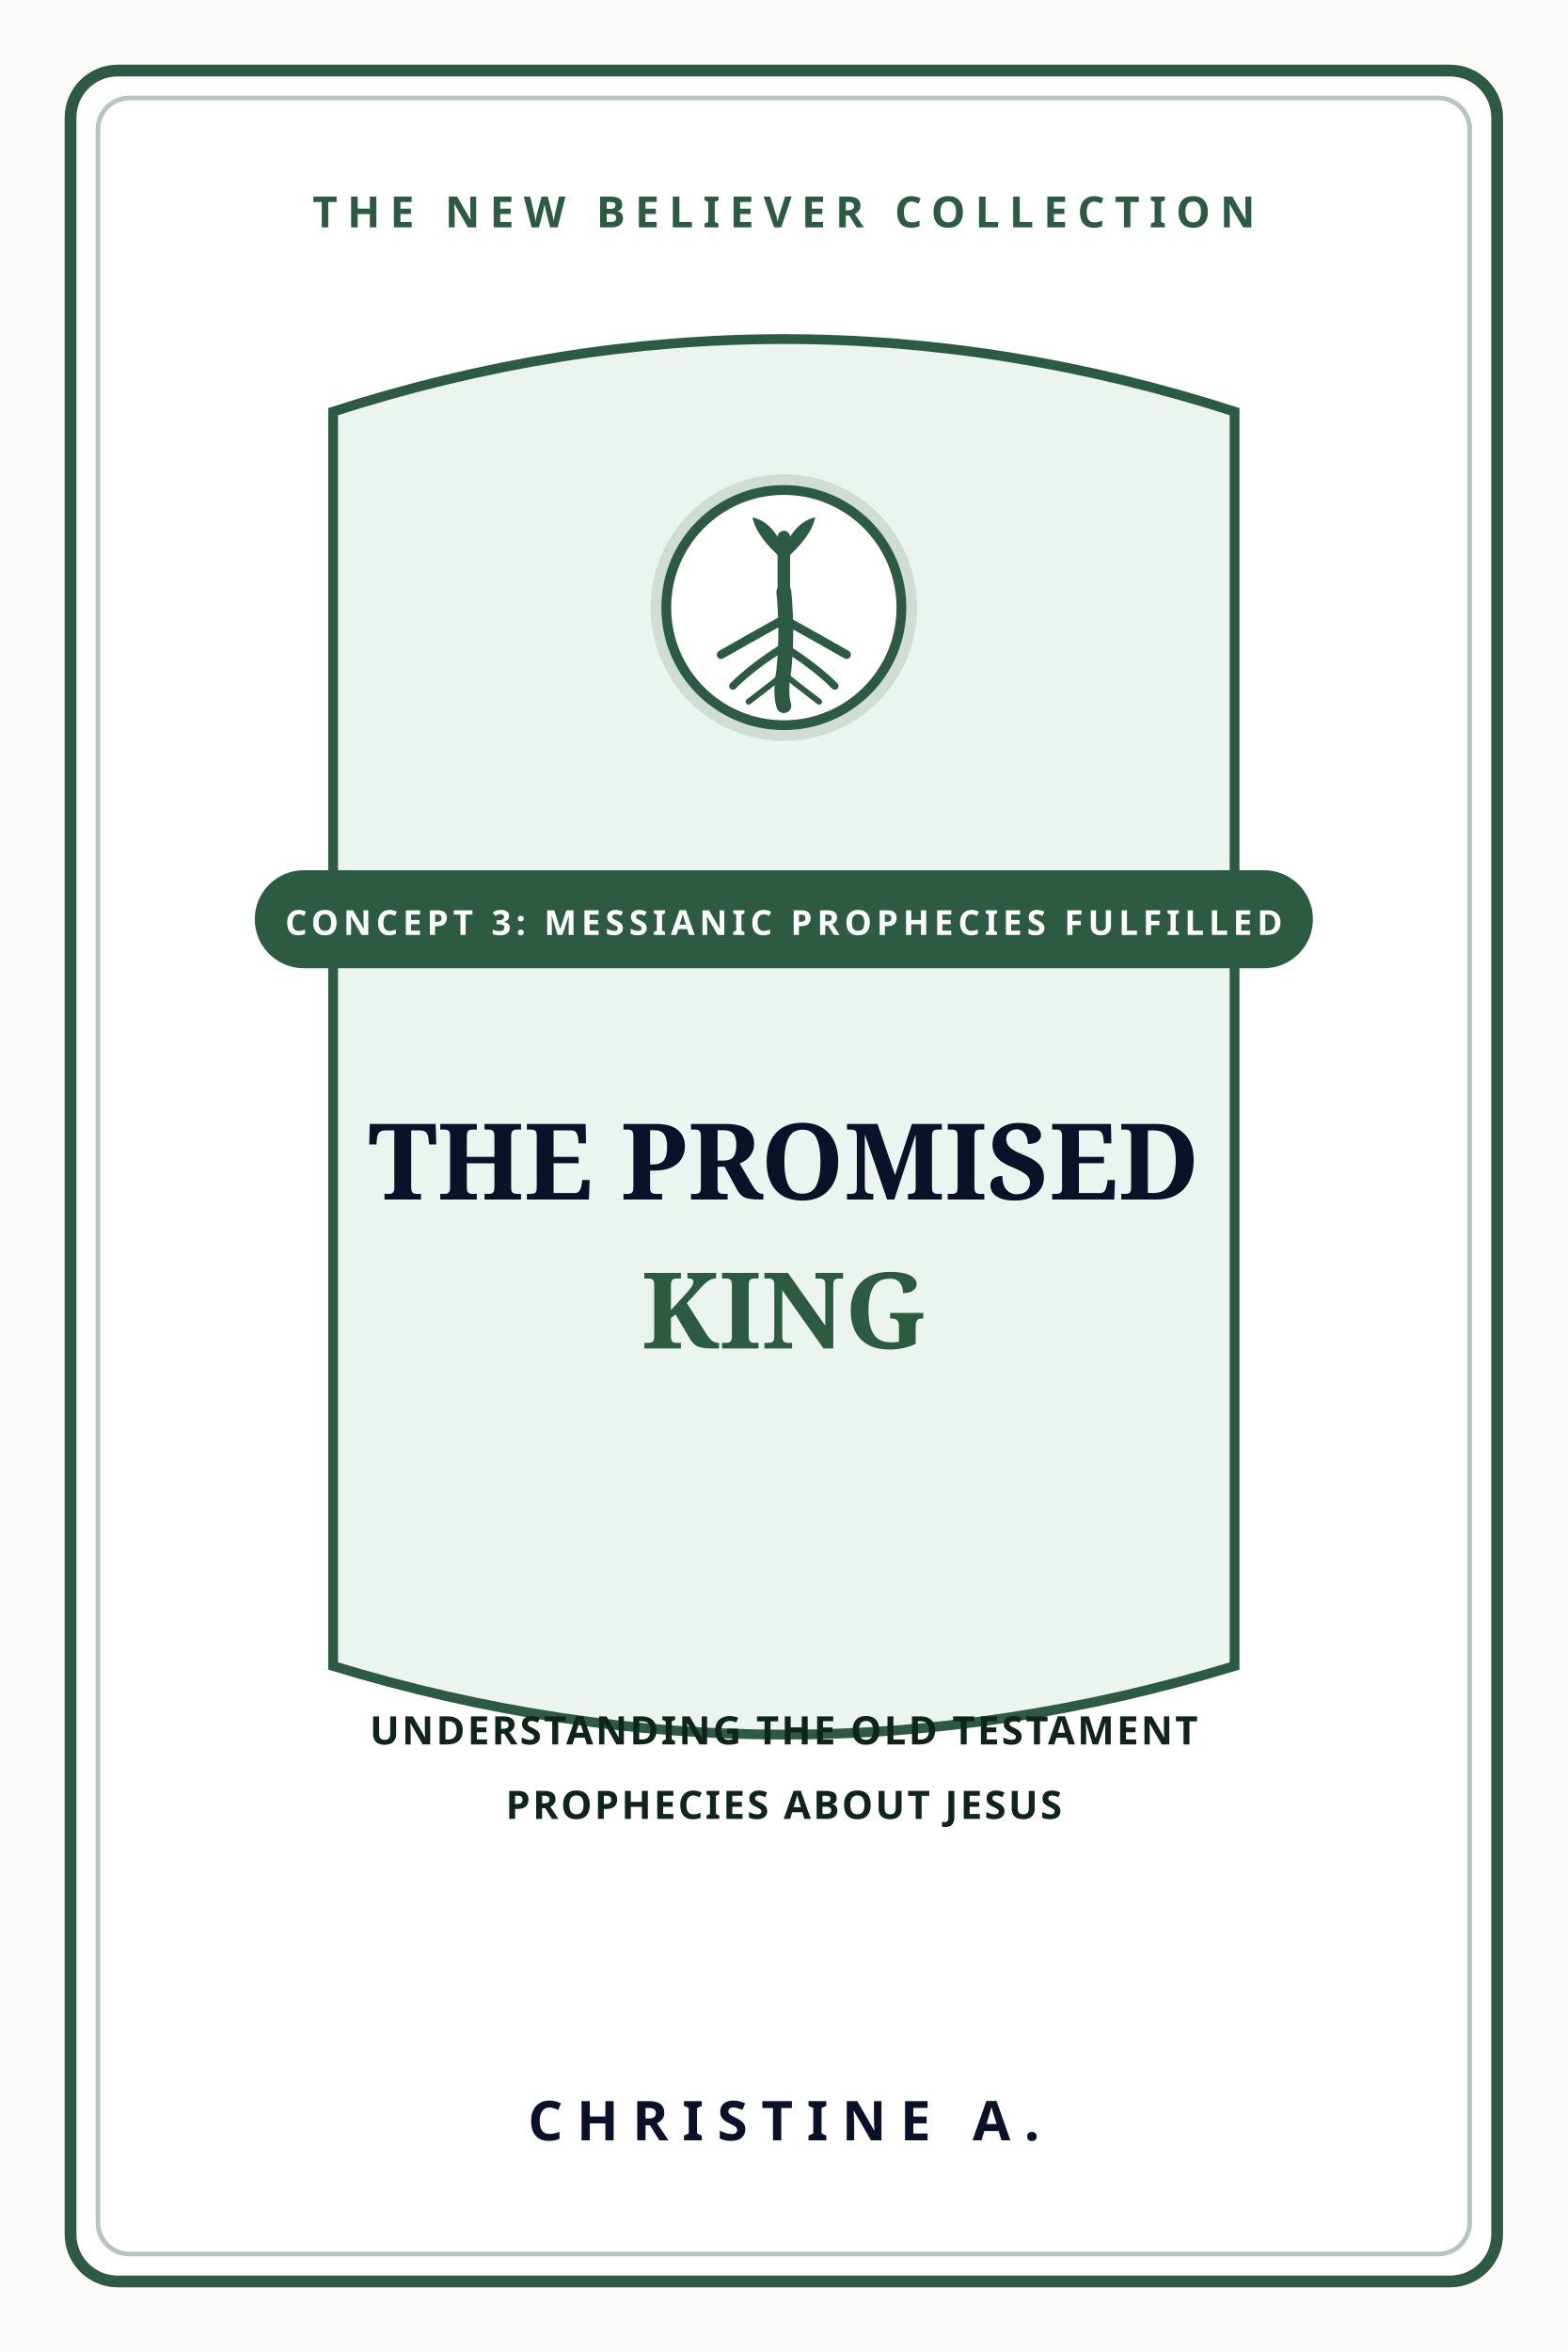
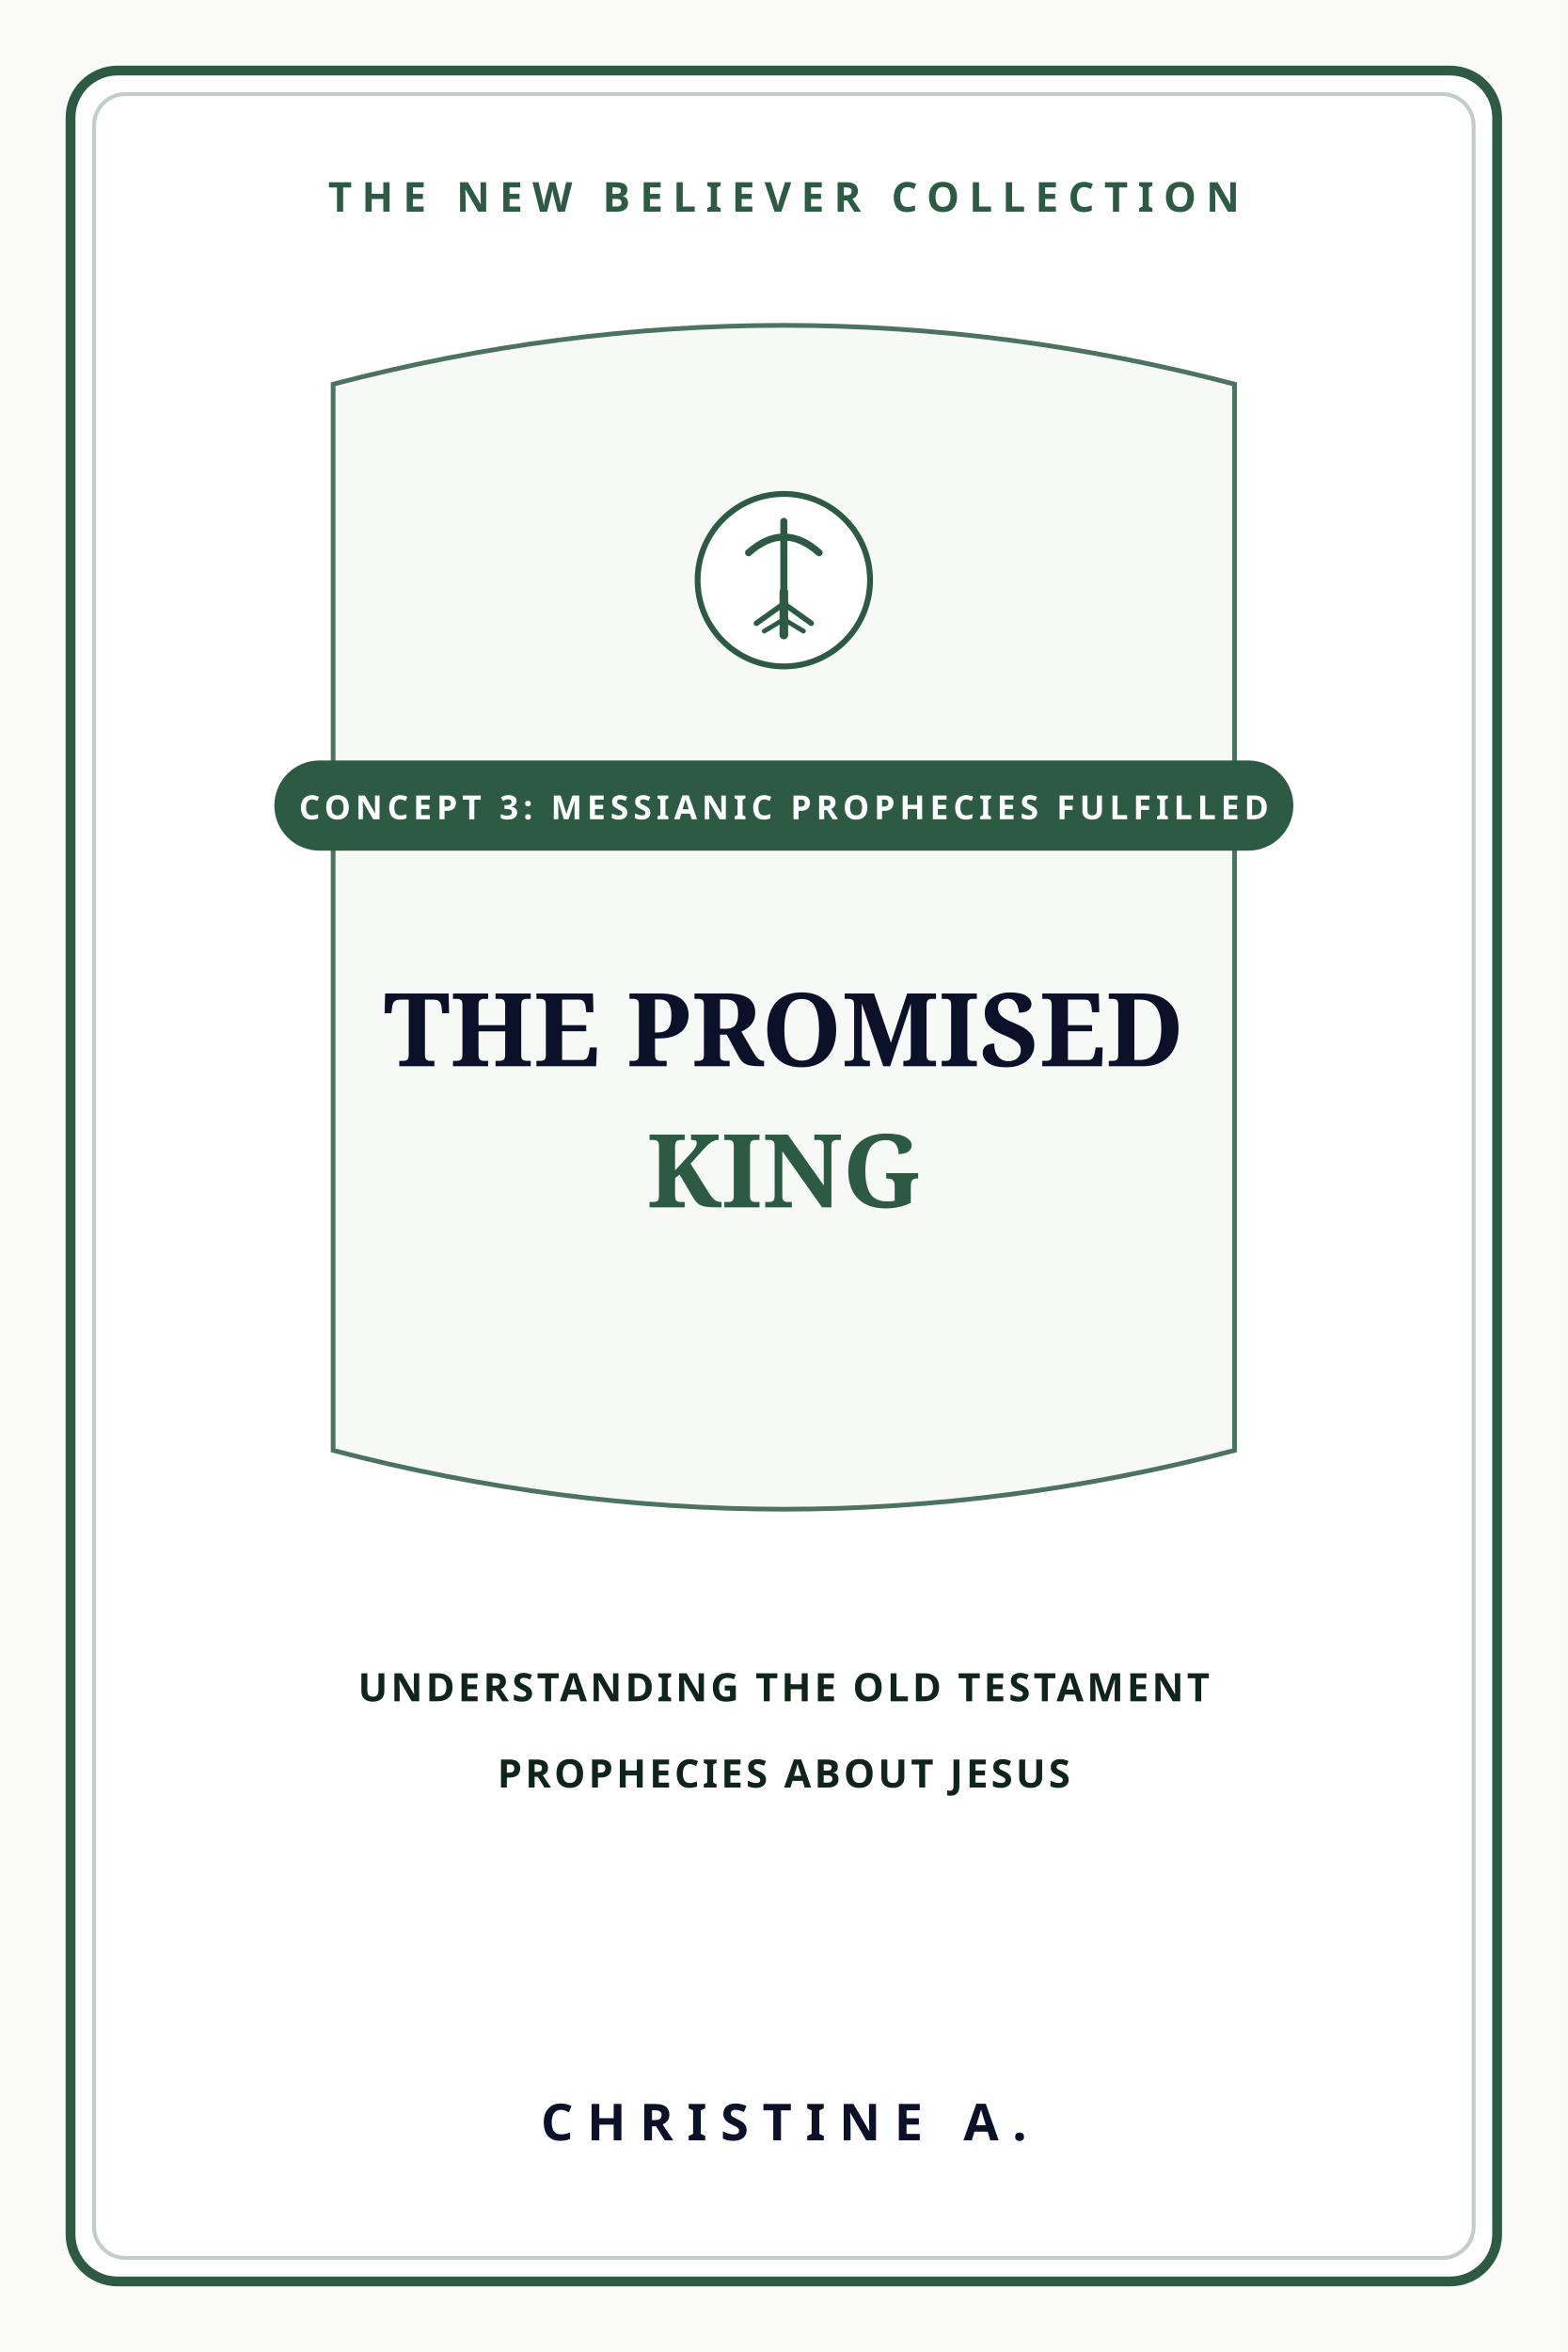
<svg xmlns="http://www.w3.org/2000/svg" viewBox="0 0 400 600" width="100%" height="100%">
  <rect width="100%" height="100%" fill="#FAFBF9" />
-   <rect x="18" y="18" width="364" height="564" rx="12" fill="#FFFFFF" stroke="#2D5A43" stroke-width="3" />
-   <rect x="25" y="25" width="350" height="550" rx="8" fill="none" stroke="#2D5A43" stroke-width="1.2" opacity="0.35" />
-   <path d="M 85 105 Q 200 68 315 105 L 315 425 Q 200 460 85 425 Z" fill="#EBF4EE" stroke="#2D5A43" stroke-width="2.5" />
-   <g transform="translate(200, 155)">
-     <circle cx="0" cy="0" r="34" fill="#2D5A43" opacity="0.15" />
-     <circle cx="0" cy="0" r="30" fill="#FFFFFF" stroke="#2D5A43" stroke-width="2.5" />
-     <path d="M 0 -18 L 0 -4" stroke="#2D5A43" stroke-width="3.2" stroke-linecap="round" />
-     <path d="M 0 -12 Q -7 -18 -8 -23 Q -3 -22 0 -15" fill="#2D5A43" />
-     <path d="M 0 -12 Q 7 -18 8 -23 Q 3 -22 0 -15" fill="#2D5A43" />
-     <path d="M 0 -4 Q 1 6 0 16 Q -1 22 0 25" stroke="#2D5A43" stroke-width="3.8" fill="none" stroke-linecap="round" />
-     <path d="M 0 3 Q -9 8 -16 12" stroke="#2D5A43" stroke-width="2.2" fill="none" stroke-linecap="round" />
-     <path d="M 0 3 Q 9 8 16 12" stroke="#2D5A43" stroke-width="2.2" fill="none" stroke-linecap="round" />
-     <path d="M 0 10 Q -8 15 -13 20" stroke="#2D5A43" stroke-width="1.9" fill="none" stroke-linecap="round" />
-     <path d="M 0 10 Q 8 15 13 20" stroke="#2D5A43" stroke-width="1.9" fill="none" stroke-linecap="round" />
-     <path d="M 0 17 Q -5 21 -9 24" stroke="#2D5A43" stroke-width="1.5" fill="none" stroke-linecap="round" />
-     <path d="M 0 17 Q 5 21 9 24" stroke="#2D5A43" stroke-width="1.5" fill="none" stroke-linecap="round" />
+   <rect x="18" y="18" width="364" height="564" rx="12" fill="#FFFFFF" stroke="#2D5A43" stroke-width="2.5" />
+   <rect x="24" y="24" width="352" height="552" rx="8" fill="none" stroke="#2D5A43" stroke-width="1" opacity="0.3" />
+   <path d="M 85 98 Q 200 68 315 98 L 315 370 Q 200 400 85 370 Z" fill="#F4F8F5" stroke="#2D5A43" stroke-width="1.2" opacity="0.85" />
+   <g transform="translate(200, 148)">
+     <circle cx="0" cy="0" r="22" fill="#2D5A43" opacity="0.12" />
+     <circle cx="0" cy="0" r="22" fill="#FFFFFF" stroke="#2D5A43" stroke-width="1.5" />
+     <path d="M -9 -7 Q 0 -15 9 -7 M 0 -15 L 0 3" stroke="#2D5A43" stroke-width="1.8" fill="none" stroke-linecap="round" />
+     <path d="M 0 3 L 0 14" stroke="#2D5A43" stroke-width="2.2" stroke-linecap="round" />
+     <path d="M 0 6 L -7 11" stroke="#2D5A43" stroke-width="1.4" stroke-linecap="round" />
+     <path d="M 0 6 L 7 11" stroke="#2D5A43" stroke-width="1.4" stroke-linecap="round" />
+     <path d="M 0 10 L -5 13" stroke="#2D5A43" stroke-width="1.2" stroke-linecap="round" />
+     <path d="M 0 10 L 5 13" stroke="#2D5A43" stroke-width="1.2" stroke-linecap="round" />
  </g>
-   <text x="200" y="58" font-family="'Montserrat', system-ui, sans-serif" font-size="11" font-weight="800" fill="#2D5A43" text-anchor="middle" letter-spacing="2.5">THE NEW BELIEVER COLLECTION</text>
-   <rect x="65" y="222" width="270" height="25" rx="12.5" fill="#2D5A43" />
-   <text x="200" y="238.5" font-family="'Montserrat', system-ui, sans-serif" font-size="8.8" font-weight="800" fill="#FFFFFF" text-anchor="middle" letter-spacing="1.2">CONCEPT 3: MESSIANIC PROPHECIES FULFILLED</text>
-   <text x="200" y="306" font-family="'Playfair Display', Georgia, serif" font-size="27" font-weight="bold" fill="#0A1128" text-anchor="middle">THE PROMISED</text>
-   <text x="200" y="344" font-family="'Playfair Display', Georgia, serif" font-size="27" font-weight="bold" fill="#2D5A43" text-anchor="middle">KING</text>
-   <text x="200" y="445" font-family="'Montserrat', system-ui, sans-serif" font-size="10" font-weight="800" fill="#0F241A" text-anchor="middle" letter-spacing="0.6">UNDERSTANDING THE OLD TESTAMENT</text>
-   <text x="200" y="464" font-family="'Montserrat', system-ui, sans-serif" font-size="10" font-weight="800" fill="#0F241A" text-anchor="middle" letter-spacing="0.6">PROPHECIES ABOUT JESUS</text>
-   <text x="200" y="546" font-family="'Montserrat', system-ui, sans-serif" font-size="14" font-weight="800" fill="#0A1128" text-anchor="middle" letter-spacing="3.5">CHRISTINE A.</text>
+   <text x="200" y="54" font-family="'Montserrat', system-ui, sans-serif" font-size="10.5" font-weight="800" fill="#2D5A43" text-anchor="middle" letter-spacing="2.5">THE NEW BELIEVER COLLECTION</text>
+   <rect x="70" y="194" width="260" height="23" rx="11.5" fill="#2D5A43" />
+   <text x="200" y="209" font-family="'Montserrat', system-ui, sans-serif" font-size="8.5" font-weight="800" fill="#FFFFFF" text-anchor="middle" letter-spacing="1.2">CONCEPT 3: MESSIANIC PROPHECIES FULFILLED</text>
+   <text x="200" y="272" font-family="'Playfair Display', Georgia, serif" font-size="26" font-weight="bold" fill="#0A1128" text-anchor="middle">THE PROMISED</text>
+   <text x="200" y="308" font-family="'Playfair Display', Georgia, serif" font-size="26" font-weight="bold" fill="#2D5A43" text-anchor="middle">KING</text>
+   <text x="200" y="434" font-family="'Montserrat', system-ui, sans-serif" font-size="10" font-weight="800" fill="#0F241A" text-anchor="middle" letter-spacing="0.8">UNDERSTANDING THE OLD TESTAMENT</text>
+   <text x="200" y="456" font-family="'Montserrat', system-ui, sans-serif" font-size="10" font-weight="800" fill="#0F241A" text-anchor="middle" letter-spacing="0.8">PROPHECIES ABOUT JESUS</text>
+   <text x="200" y="546" font-family="'Montserrat', system-ui, sans-serif" font-size="13" font-weight="800" fill="#0A1128" text-anchor="middle" letter-spacing="3.5">CHRISTINE A.</text>
</svg>
